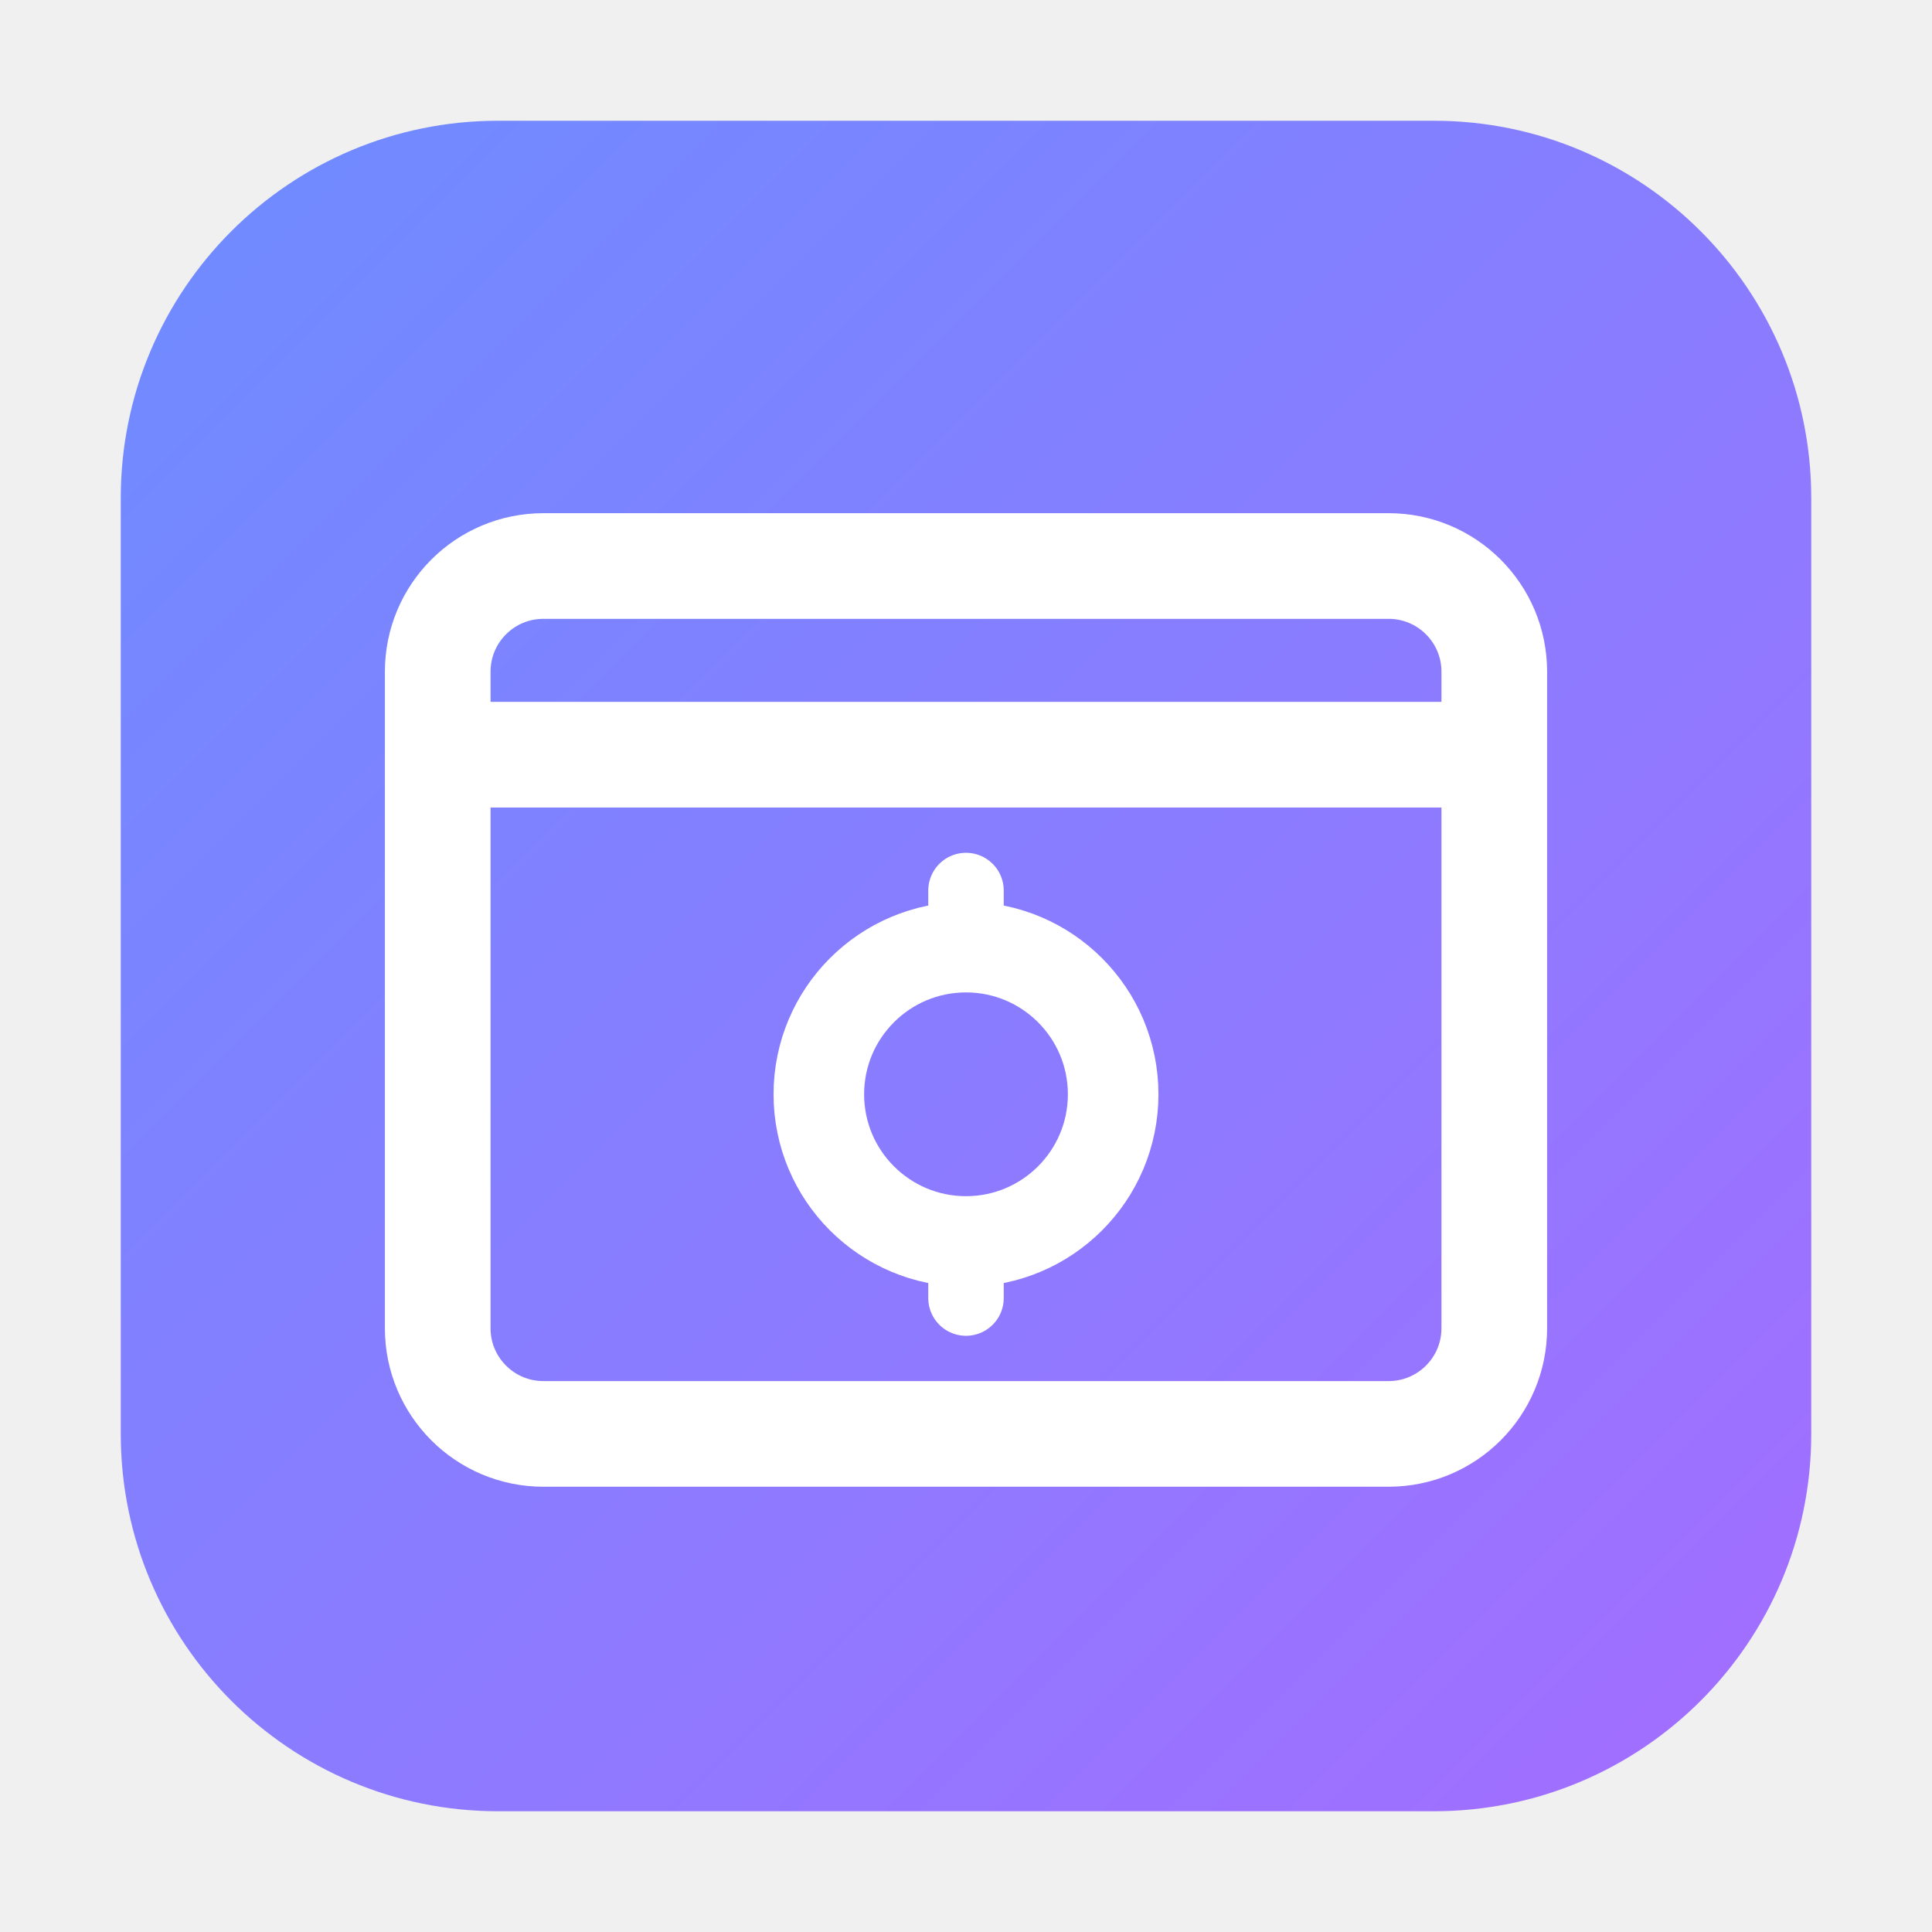
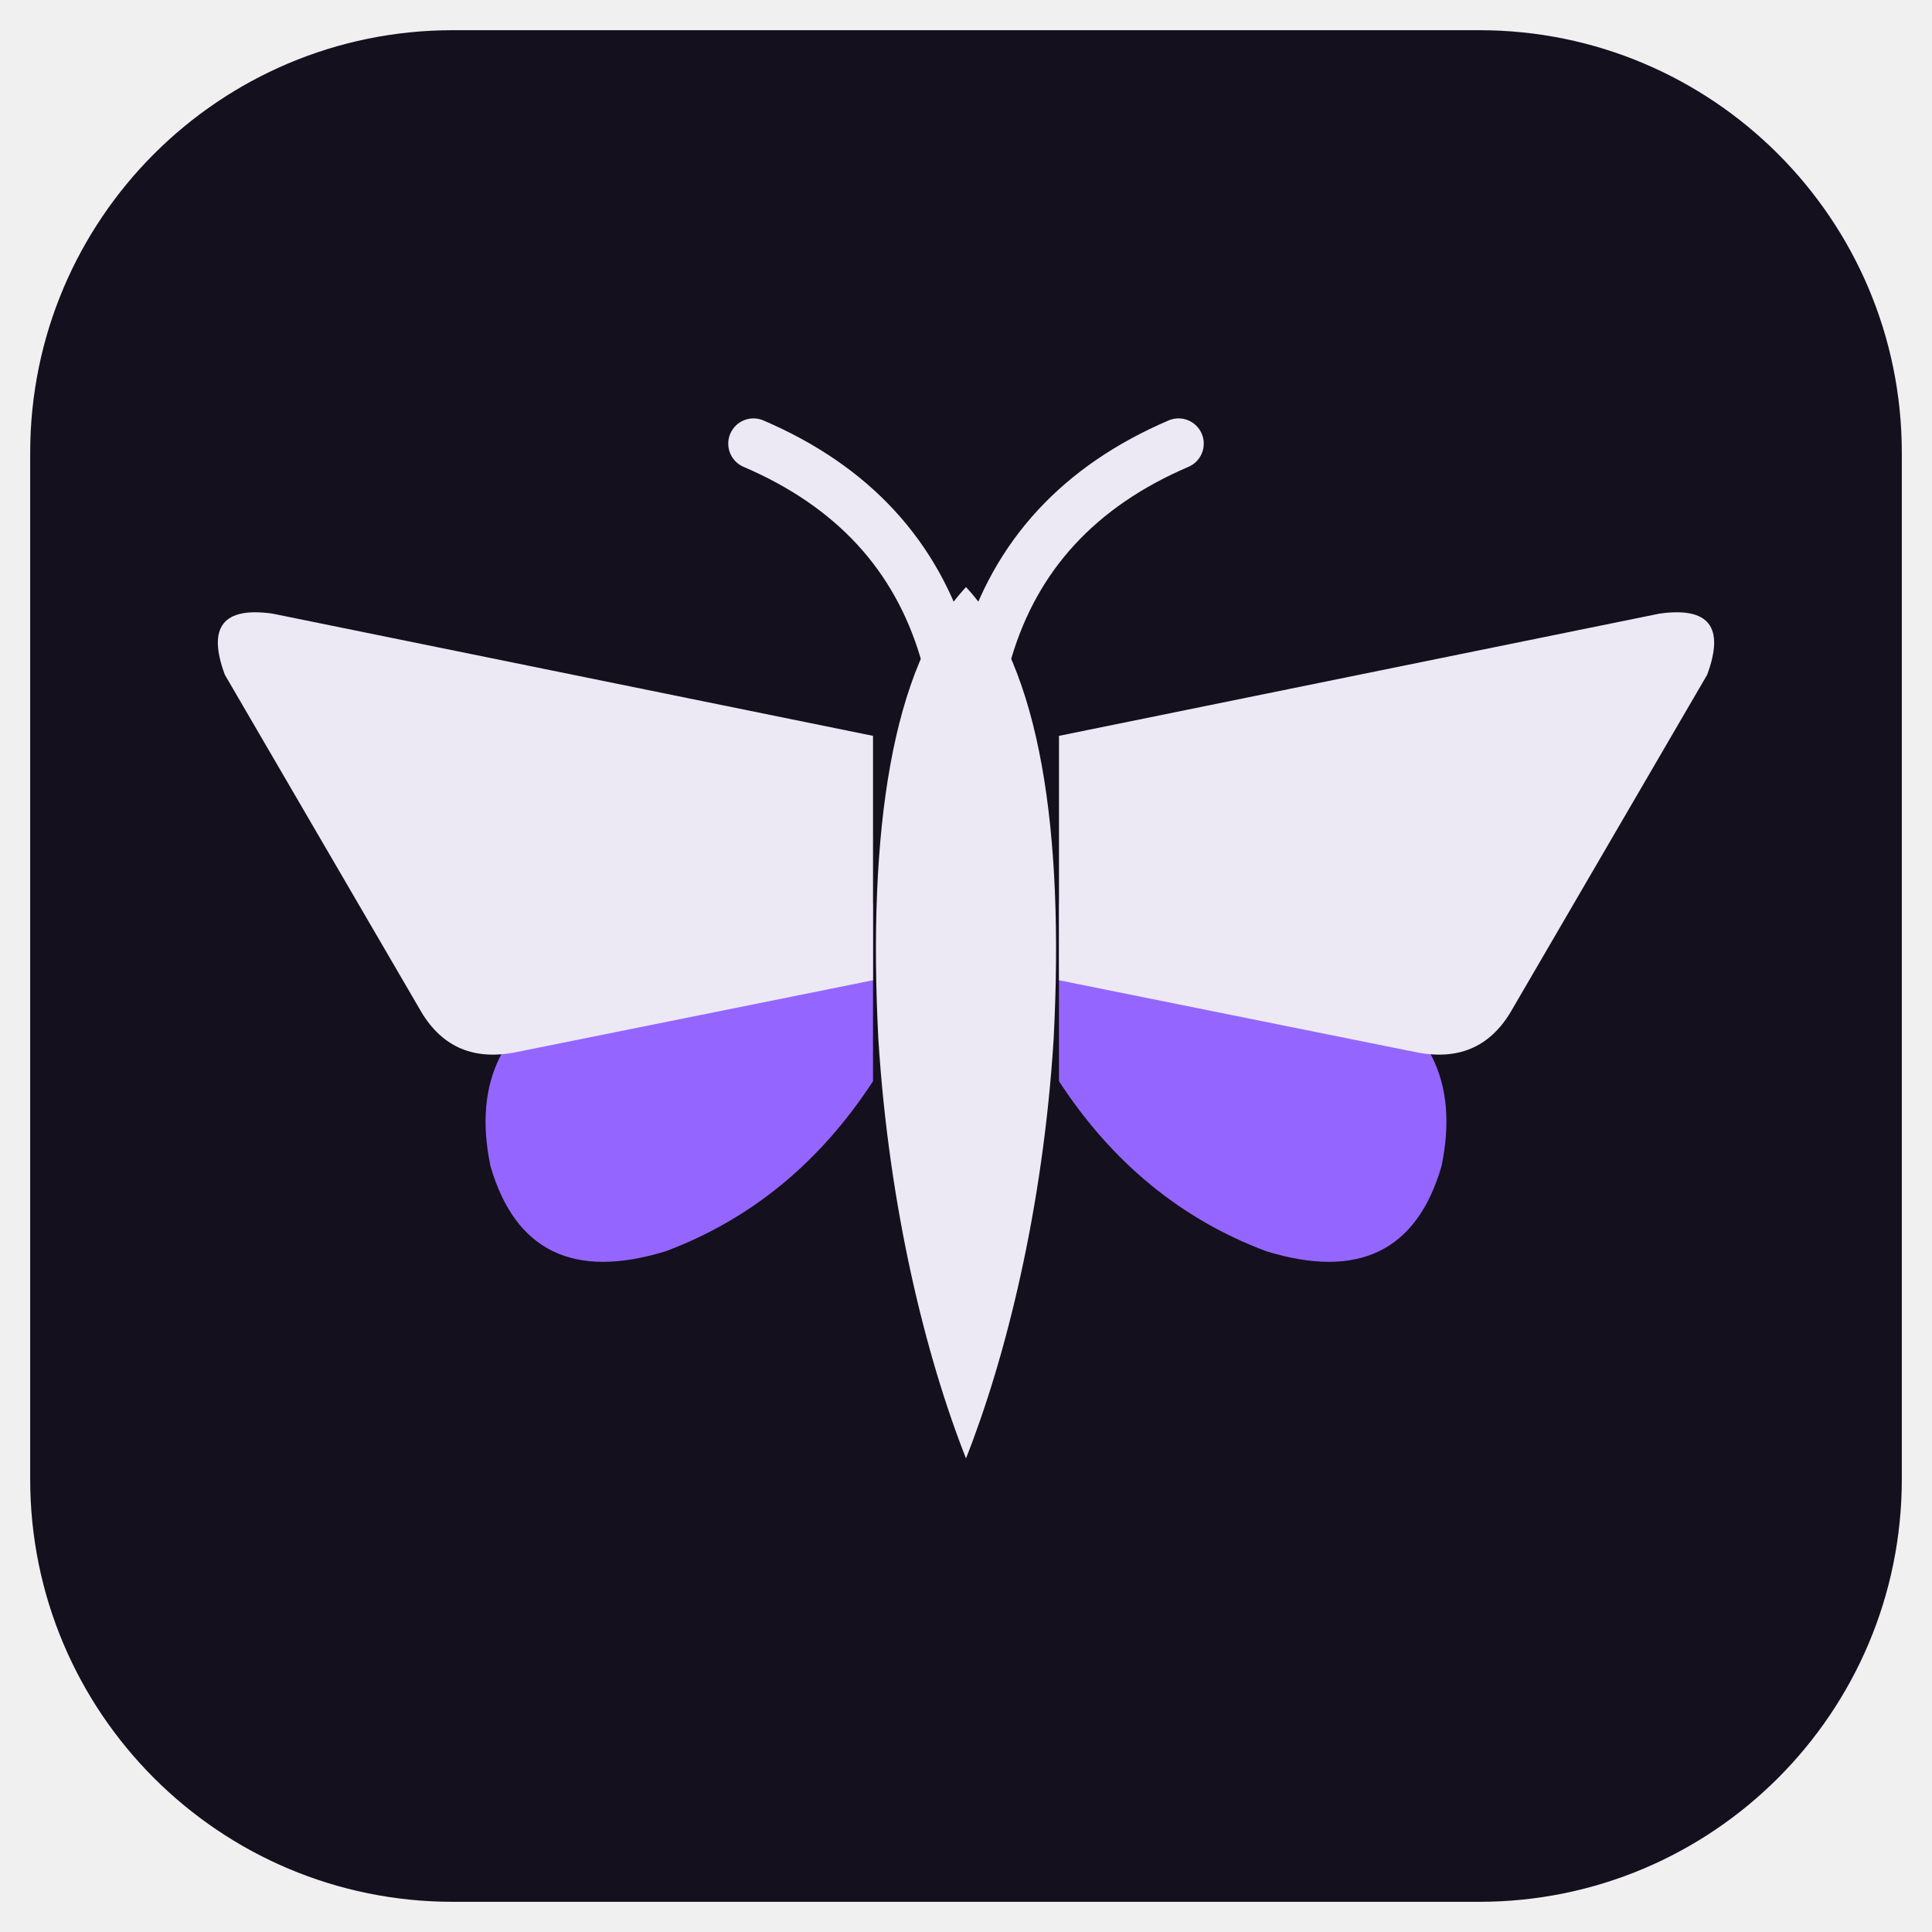
- <svg xmlns="http://www.w3.org/2000/svg" width="1024" height="1024" viewBox="0 0 1024 1024">
-   <defs>
-     <linearGradient id="g" x1="0" y1="0" x2="1" y2="1">
-       <stop offset="0" stop-color="#6d8cff" />
-       <stop offset="1" stop-color="#a46dff" />
-     </linearGradient>
-   </defs>
-   <rect x="64" y="64" width="896" height="896" rx="200" fill="url(#g)" />
-   <rect x="232" y="300" width="560" height="460" rx="56" fill="none" stroke="#fff" stroke-width="56" />
-   <path d="M232 400 h560" stroke="#fff" stroke-width="56" />
-   <circle cx="512" cy="580" r="78" fill="none" stroke="#fff" stroke-width="48" />
-   <path d="M512 502 v-30 M512 688 v-30" stroke="#fff" stroke-width="40" stroke-linecap="round" />
+ <svg xmlns="http://www.w3.org/2000/svg" viewBox="0 0 64 64">
+   <rect x="1" y="1" width="62" height="62" rx="14" fill="#14101D" />
+   <g transform="translate(32 33) scale(0.88) translate(-32 -34)">
+     <defs>
+       <g id="half">
+         <g transform="translate(-1.5 0)">
+           <path d="M30 30.5 L19 33.6 Q14.6 35.6 15.6 40.4 Q17 45.2 22.2 43.6 Q27 41.8 30 37.2 Z" fill="#9466FF" />
+           <path d="M30 24.2 L7.4 19.6 Q4.6 19.2 5.6 21.9 L13 34.6 Q14.2 36.6 16.6 36.1 L30 33.4 Z" fill="#ECE9F4" />
+         </g>
+         <path d="M31.2 21 Q29.6 15.6 24 13.2" fill="none" stroke="#ECE9F4" stroke-width="1.9" stroke-linecap="round" />
+       </g>
+     </defs>
+     <use href="#half" />
+     <use href="#half" transform="matrix(-1 0 0 1 64 0)" />
+     <path transform="translate(32 0) scale(1.0 1) translate(-32 0)" d="M32 18.6C34.8 21.6 35.7 27.8 35.3 35.6 34.9 42 33.5 47.6 32 51.4 30.5 47.6 29.1 42 28.7 35.6 28.3 27.8 29.2 21.6 32 18.6z" fill="#ECE9F4" />
+   </g>
</svg>
